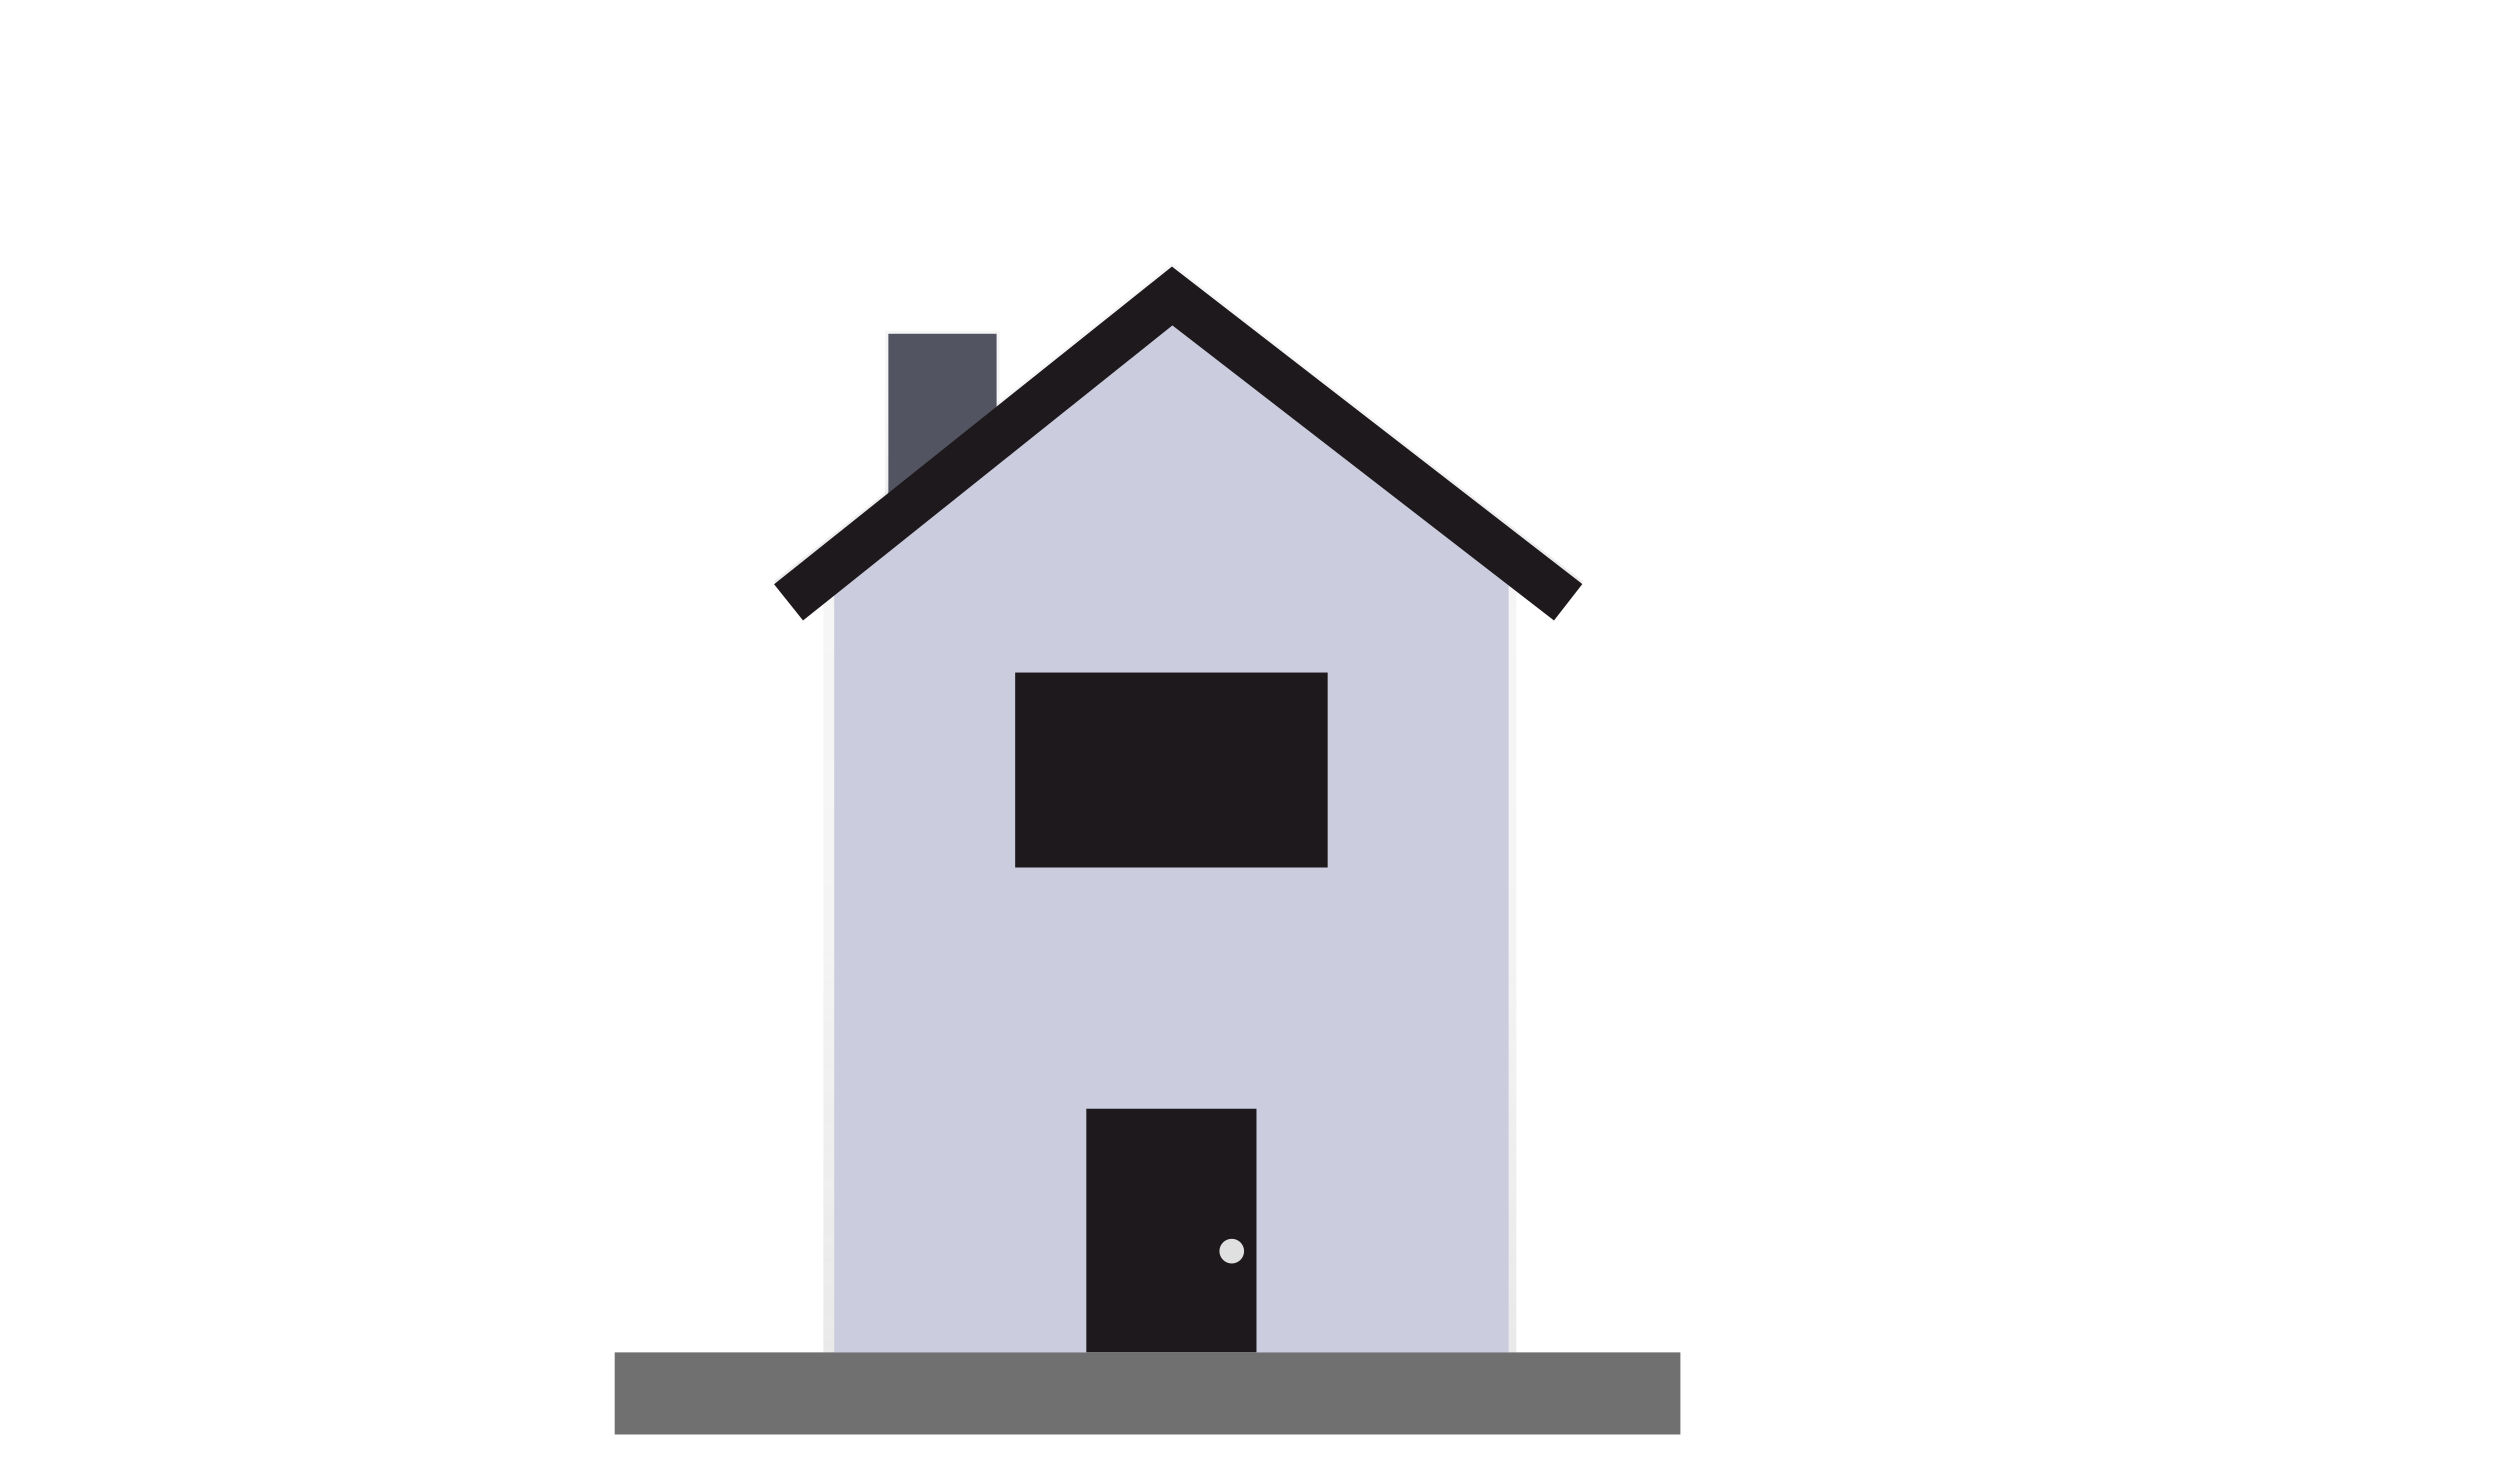
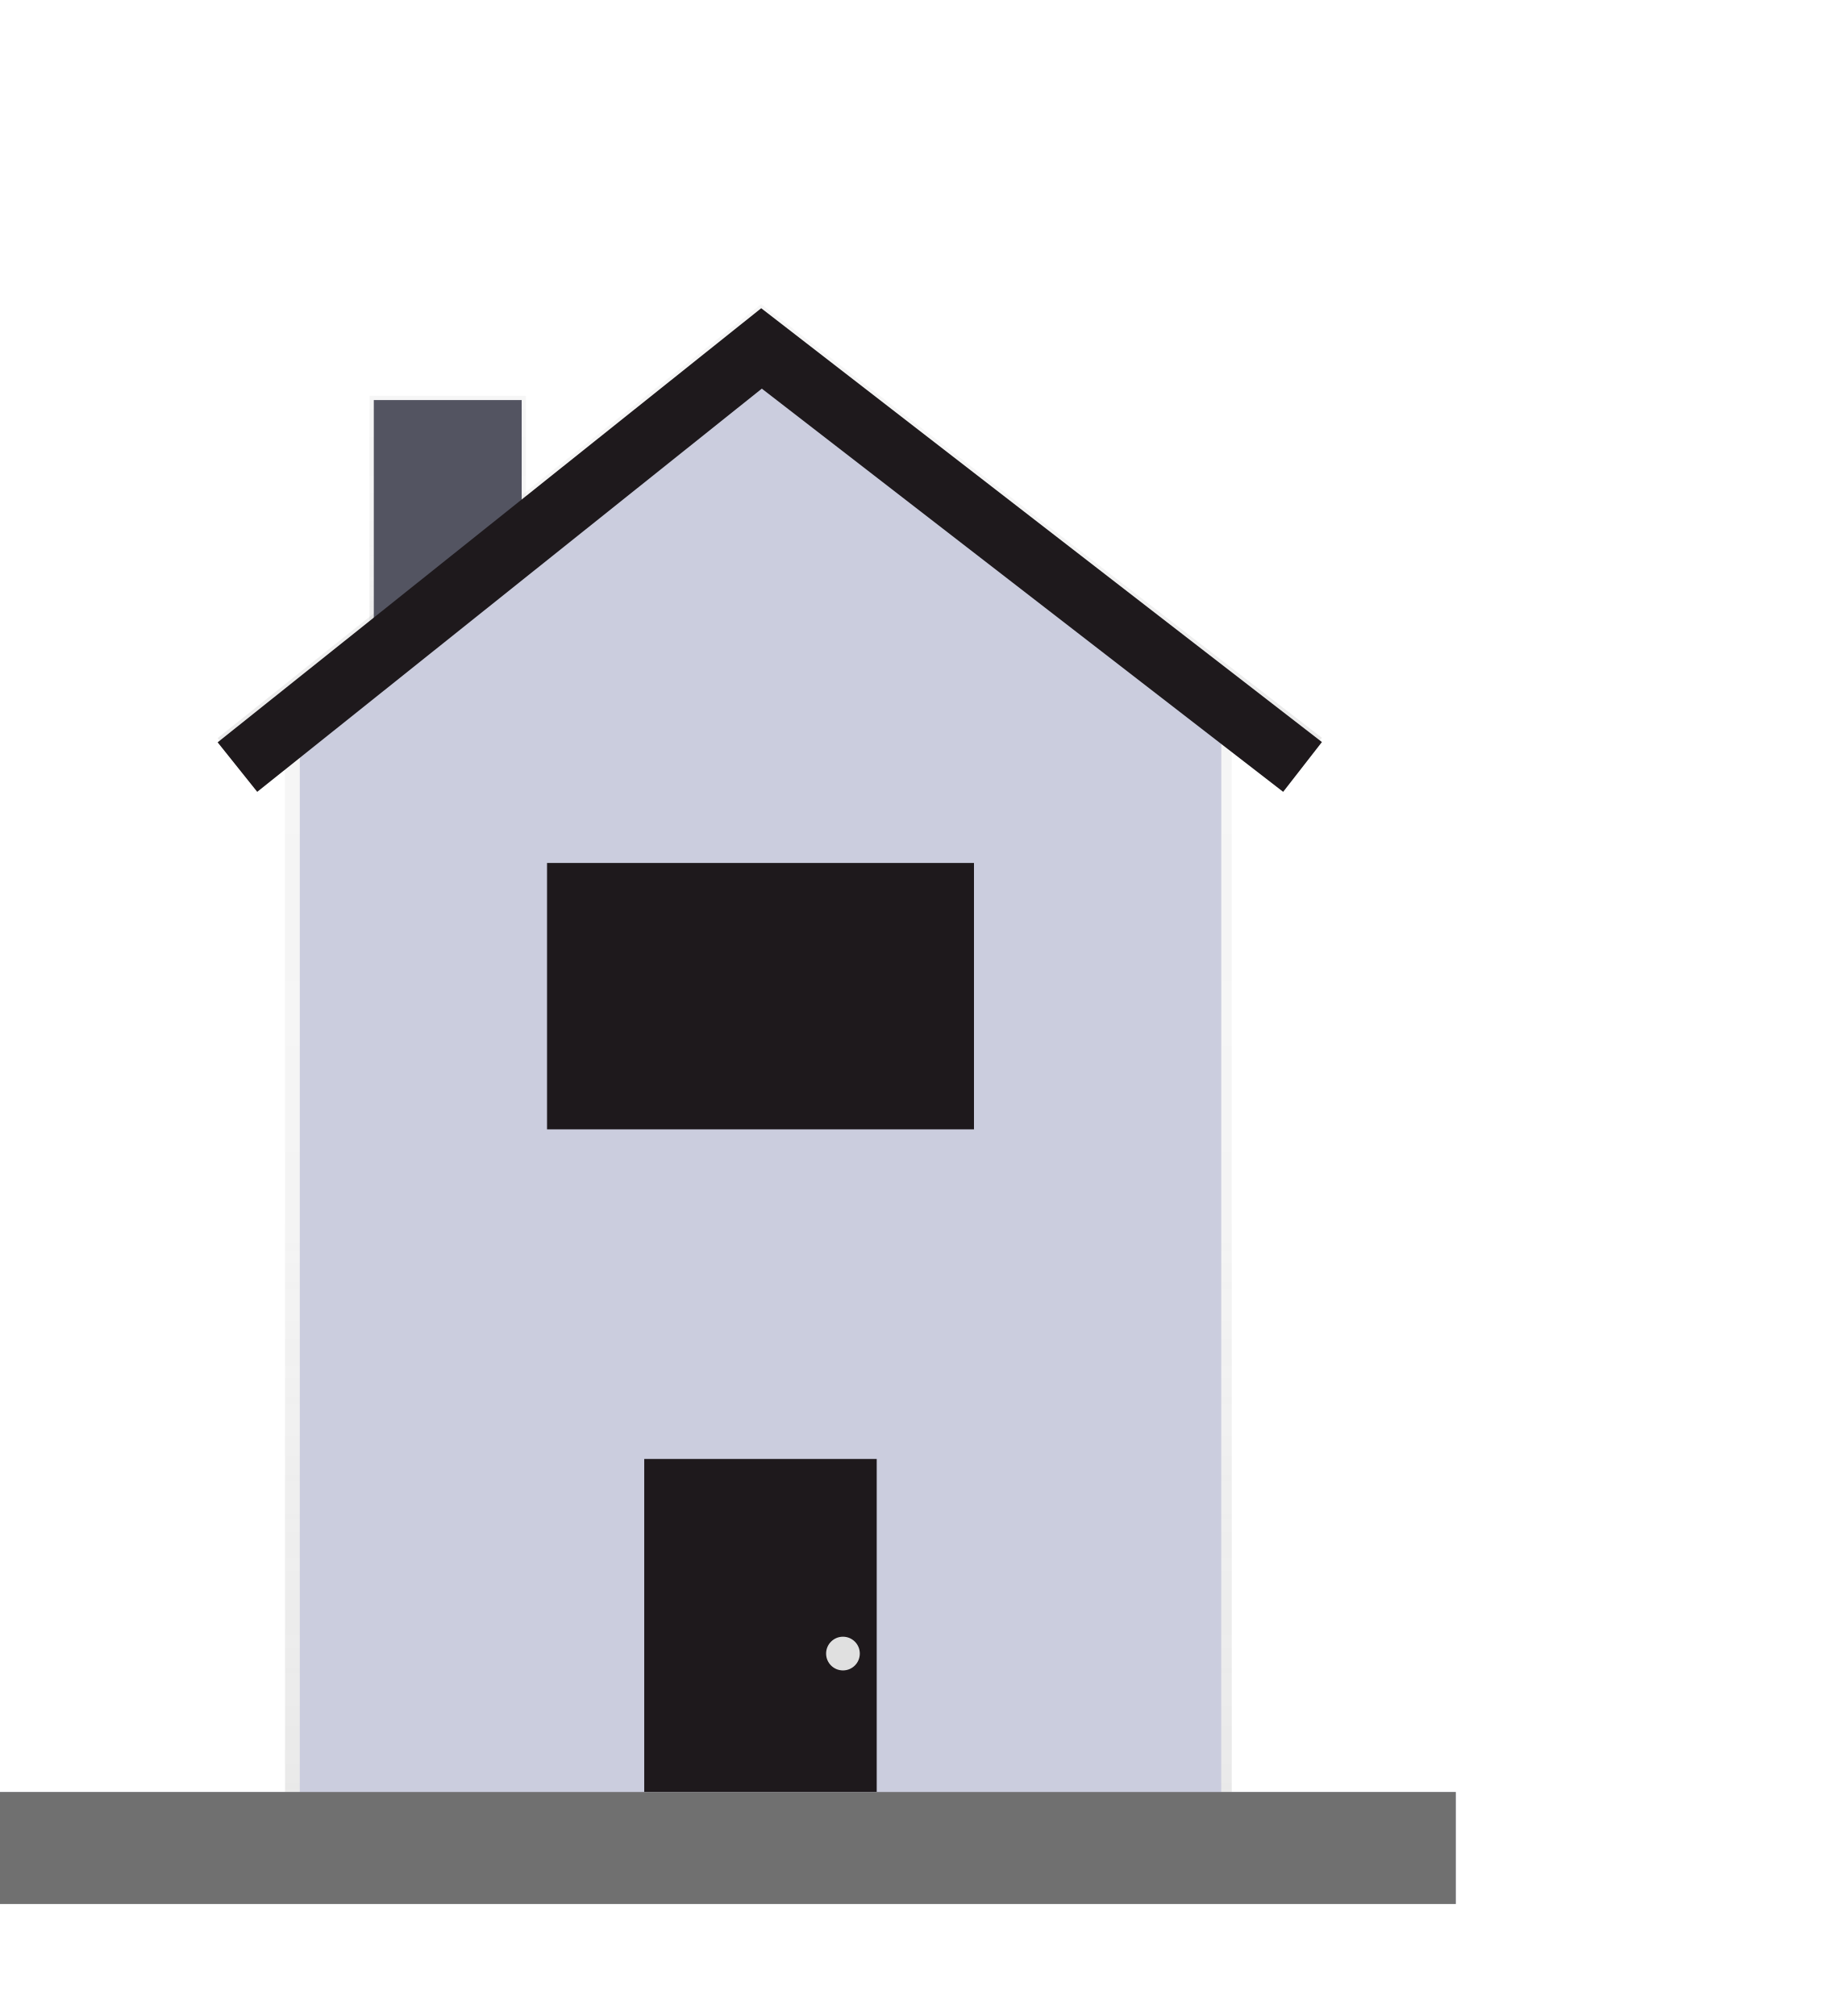
- <svg xmlns="http://www.w3.org/2000/svg" xmlns:xlink="http://www.w3.org/1999/xlink" width="61" height="36" viewBox="0 0 61 36">
+ <svg xmlns="http://www.w3.org/2000/svg" xmlns:xlink="http://www.w3.org/1999/xlink" width="33" height="36" viewBox="0 0 33 36">
  <defs>
    <linearGradient id="linear-gradient" x1="0.5" y1="1" x2="0.5" gradientUnits="objectBoundingBox">
      <stop offset="0" stop-color="gray" stop-opacity="0.251" />
      <stop offset="0.54" stop-color="gray" stop-opacity="0.122" />
      <stop offset="1" stop-color="gray" stop-opacity="0.102" />
    </linearGradient>
    <linearGradient id="linear-gradient-2" x1="0.5" y1="1" x2="0.5" y2="0" xlink:href="#linear-gradient" />
    <linearGradient id="linear-gradient-3" x1="0.5" y1="1" x2="0.5" y2="0" xlink:href="#linear-gradient" />
    <clipPath id="clip-building-2">
-       <rect width="61" height="36" />
+       <rect width="33" height="36" />
    </clipPath>
  </defs>
  <g id="building-2" clip-path="url(#clip-building-2)">
-     <g id="undraw_houses3_xwf7" transform="translate(17.52 -66.057)">
+     <g id="undraw_houses3_xwf7" transform="translate(2.52 -67.057)">
      <g id="Group_522" data-name="Group 522" transform="translate(4.079 74.125)" opacity="0.7">
        <rect id="Rectangle_303" data-name="Rectangle 303" width="2.794" height="5.511" fill="url(#linear-gradient)" />
      </g>
      <g id="Group_523" data-name="Group 523" transform="translate(2.57 79.183)" opacity="0.7">
        <path id="Path_42" data-name="Path 42" d="M34.809,184.214H17.9V163.53l8.528-.19,8.381.19Z" transform="translate(-17.9 -163.34)" fill="url(#linear-gradient-2)" />
      </g>
      <g id="Group_524" data-name="Group 524" transform="translate(7.25 82.467)" opacity="0.1">
        <rect id="Rectangle_308" data-name="Rectangle 308" width="7.625" height="1.887" fill="#1e191c" />
      </g>
      <g id="Group_525" data-name="Group 525" transform="translate(1.367 72.482)" opacity="0.7">
        <path id="Path_44" data-name="Path 44" d="M30.14,134.151l-9.311-7.2-9.012,7.2-.707-.886,9.708-7.75,10.014,7.745Z" transform="translate(-11.11 -125.51)" fill="url(#linear-gradient-3)" />
      </g>
      <g id="Group_714" data-name="Group 714" transform="translate(1.367 72.556)">
        <g id="Group_713" data-name="Group 713" transform="translate(1.467 0.965)">
          <rect id="Rectangle_304" data-name="Rectangle 304" width="2.641" height="5.435" transform="translate(1.322 0.68)" fill="#535461" />
          <path id="Path_43" data-name="Path 43" d="M35.847,157.915H19.39V137.231l8.229-5.851,8.229,5.851Z" transform="translate(-19.39 -131.38)" fill="#cbcdde" />
          <rect id="Rectangle_305" data-name="Rectangle 305" width="4.152" height="6.944" transform="translate(6.152 19.589)" fill="#1e191c" />
          <rect id="Rectangle_306" data-name="Rectangle 306" width="7.625" height="4.757" transform="translate(4.416 8.946)" fill="#1e191c" />
        </g>
        <path id="Path_45" data-name="Path 45" d="M30.14,134.571l-9.311-7.2-9.012,7.2-.707-.884,9.708-7.752,10.014,7.747Z" transform="translate(-11.11 -125.93)" fill="#1e191c" />
      </g>
      <circle id="Ellipse_256" data-name="Ellipse 256" cx="0.301" cy="0.301" r="0.301" transform="translate(12.234 96.284)" fill="#e0e0e0" />
    </g>
-     <g id="Rectangle_503" data-name="Rectangle 503" transform="translate(15 33)" fill="#cbcdde" stroke="#707070" stroke-width="1">
+     <g id="Rectangle_503" data-name="Rectangle 503" transform="translate(0 32)" fill="#cbcdde" stroke="#707070" stroke-width="1">
      <rect width="26" height="2" stroke="none" />
      <rect x="0.5" y="0.5" width="25" height="1" fill="none" />
    </g>
  </g>
</svg>
